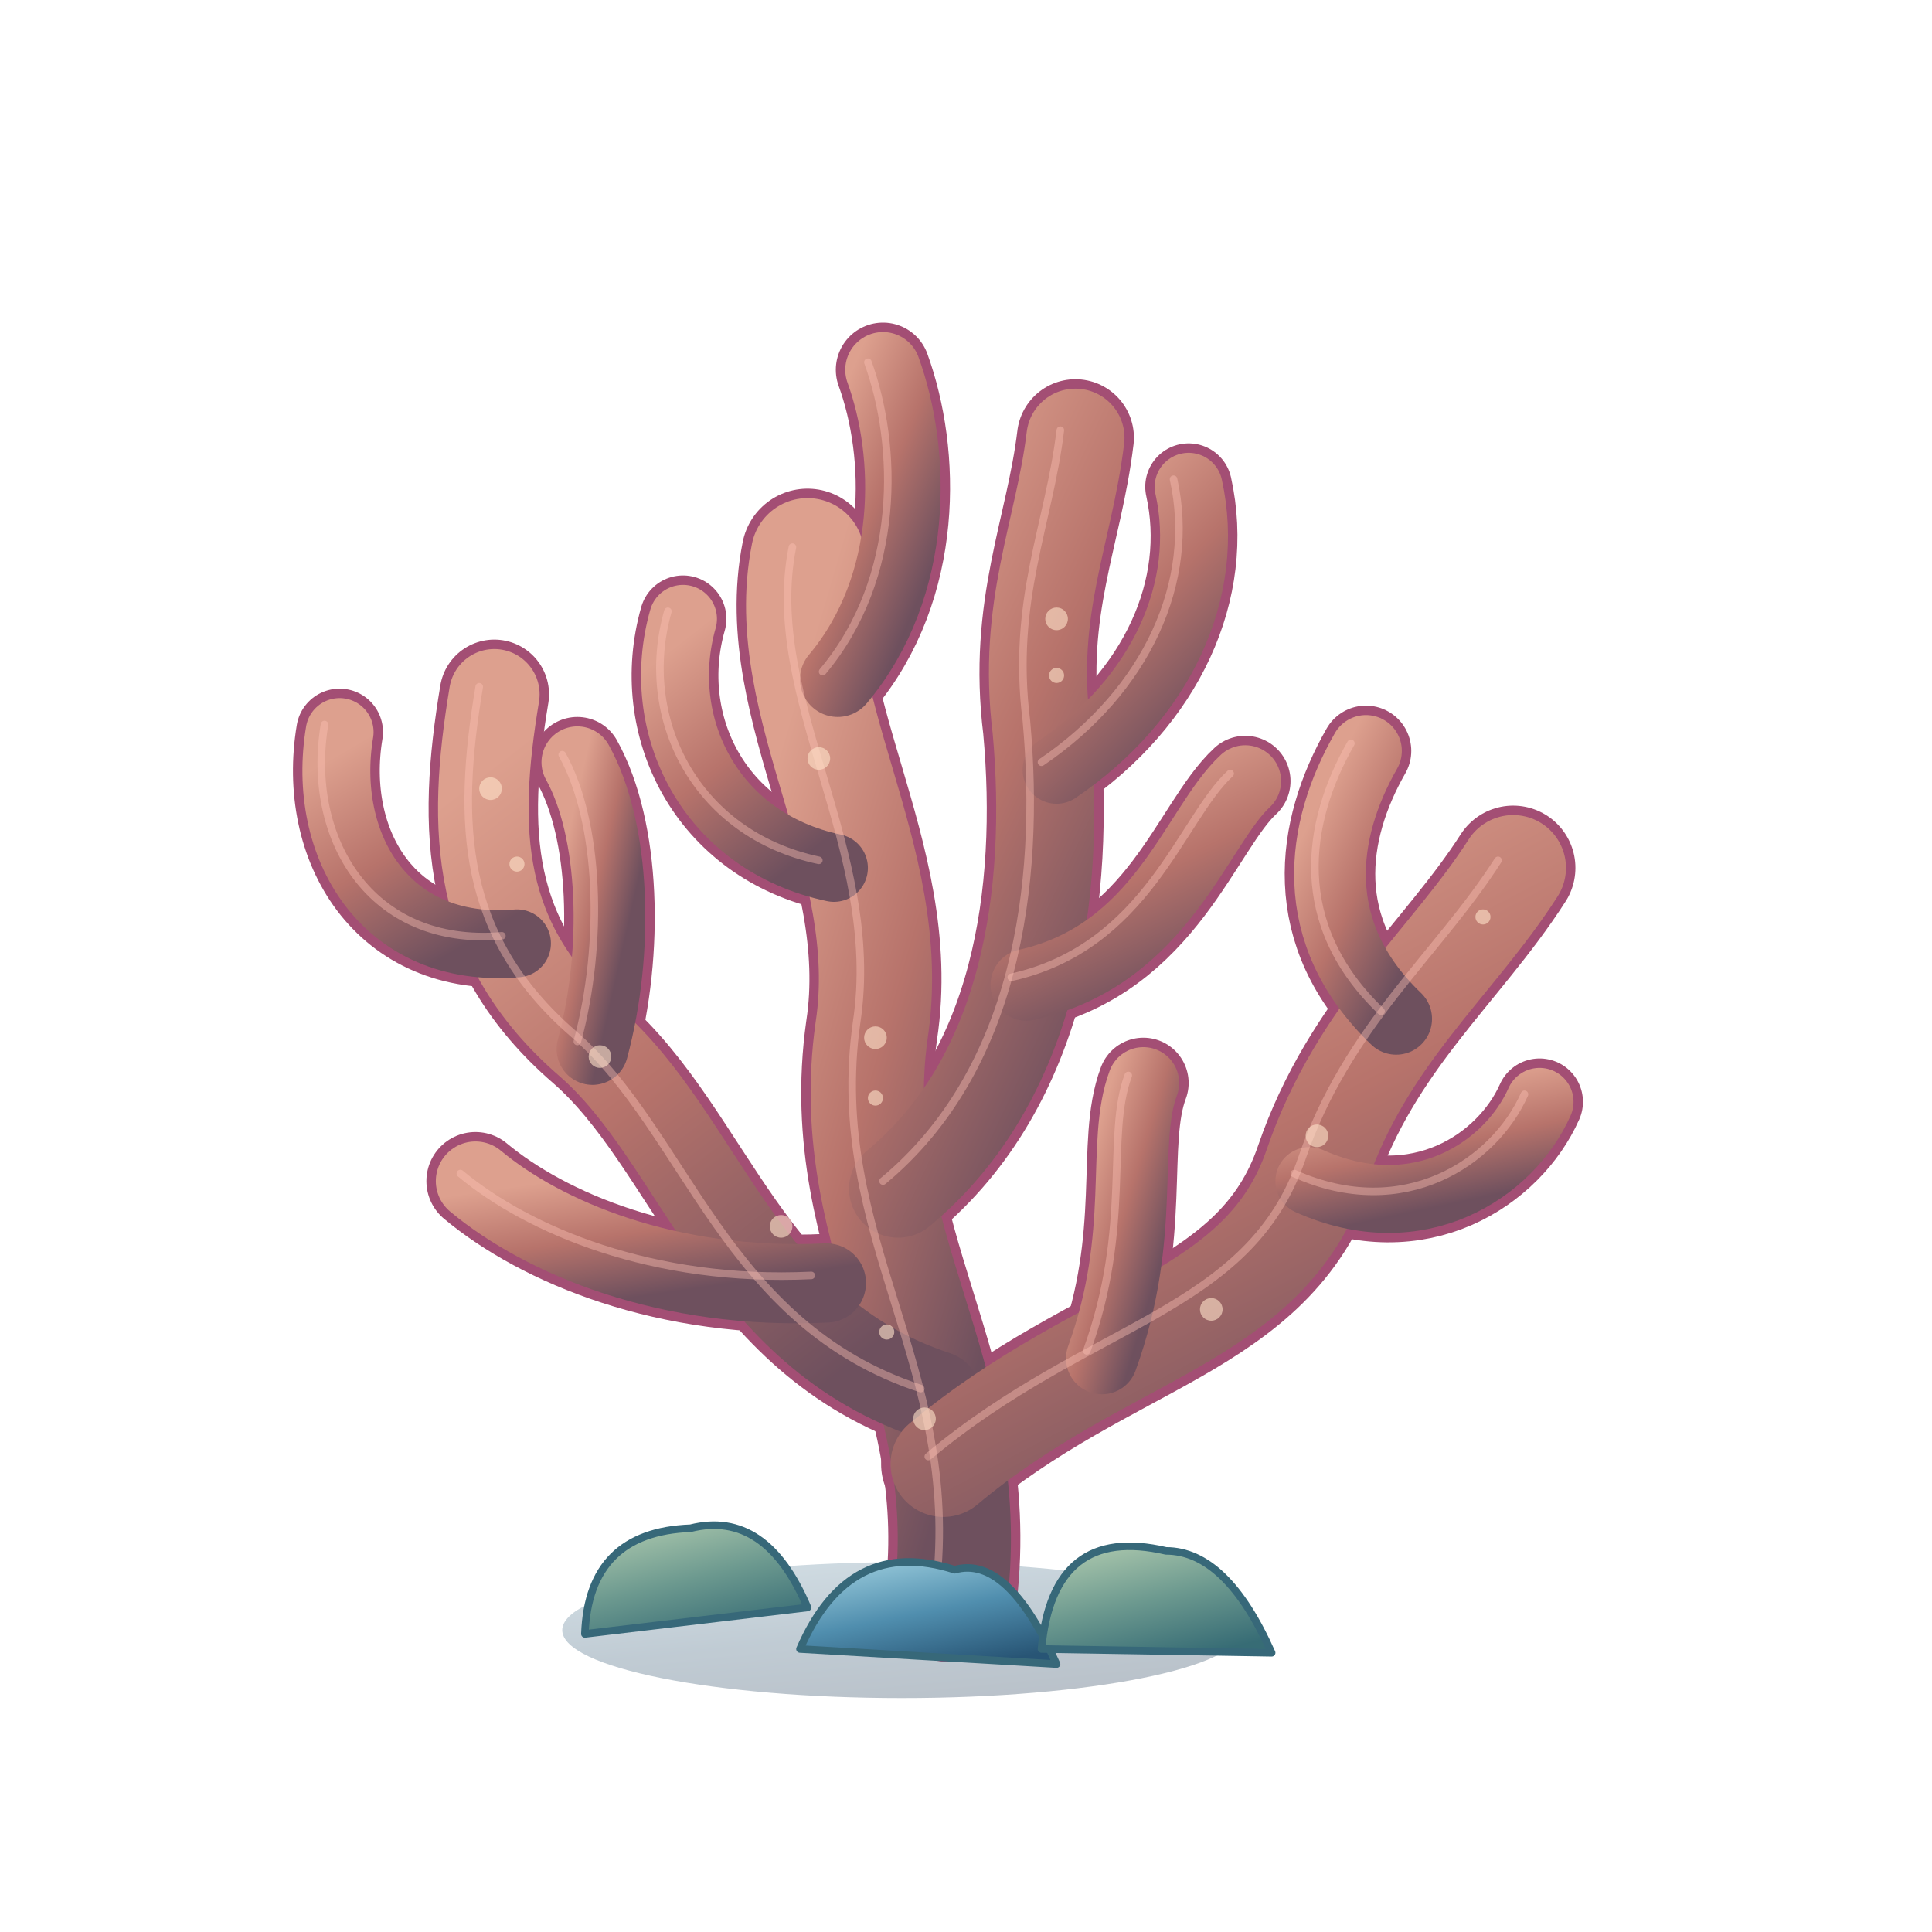
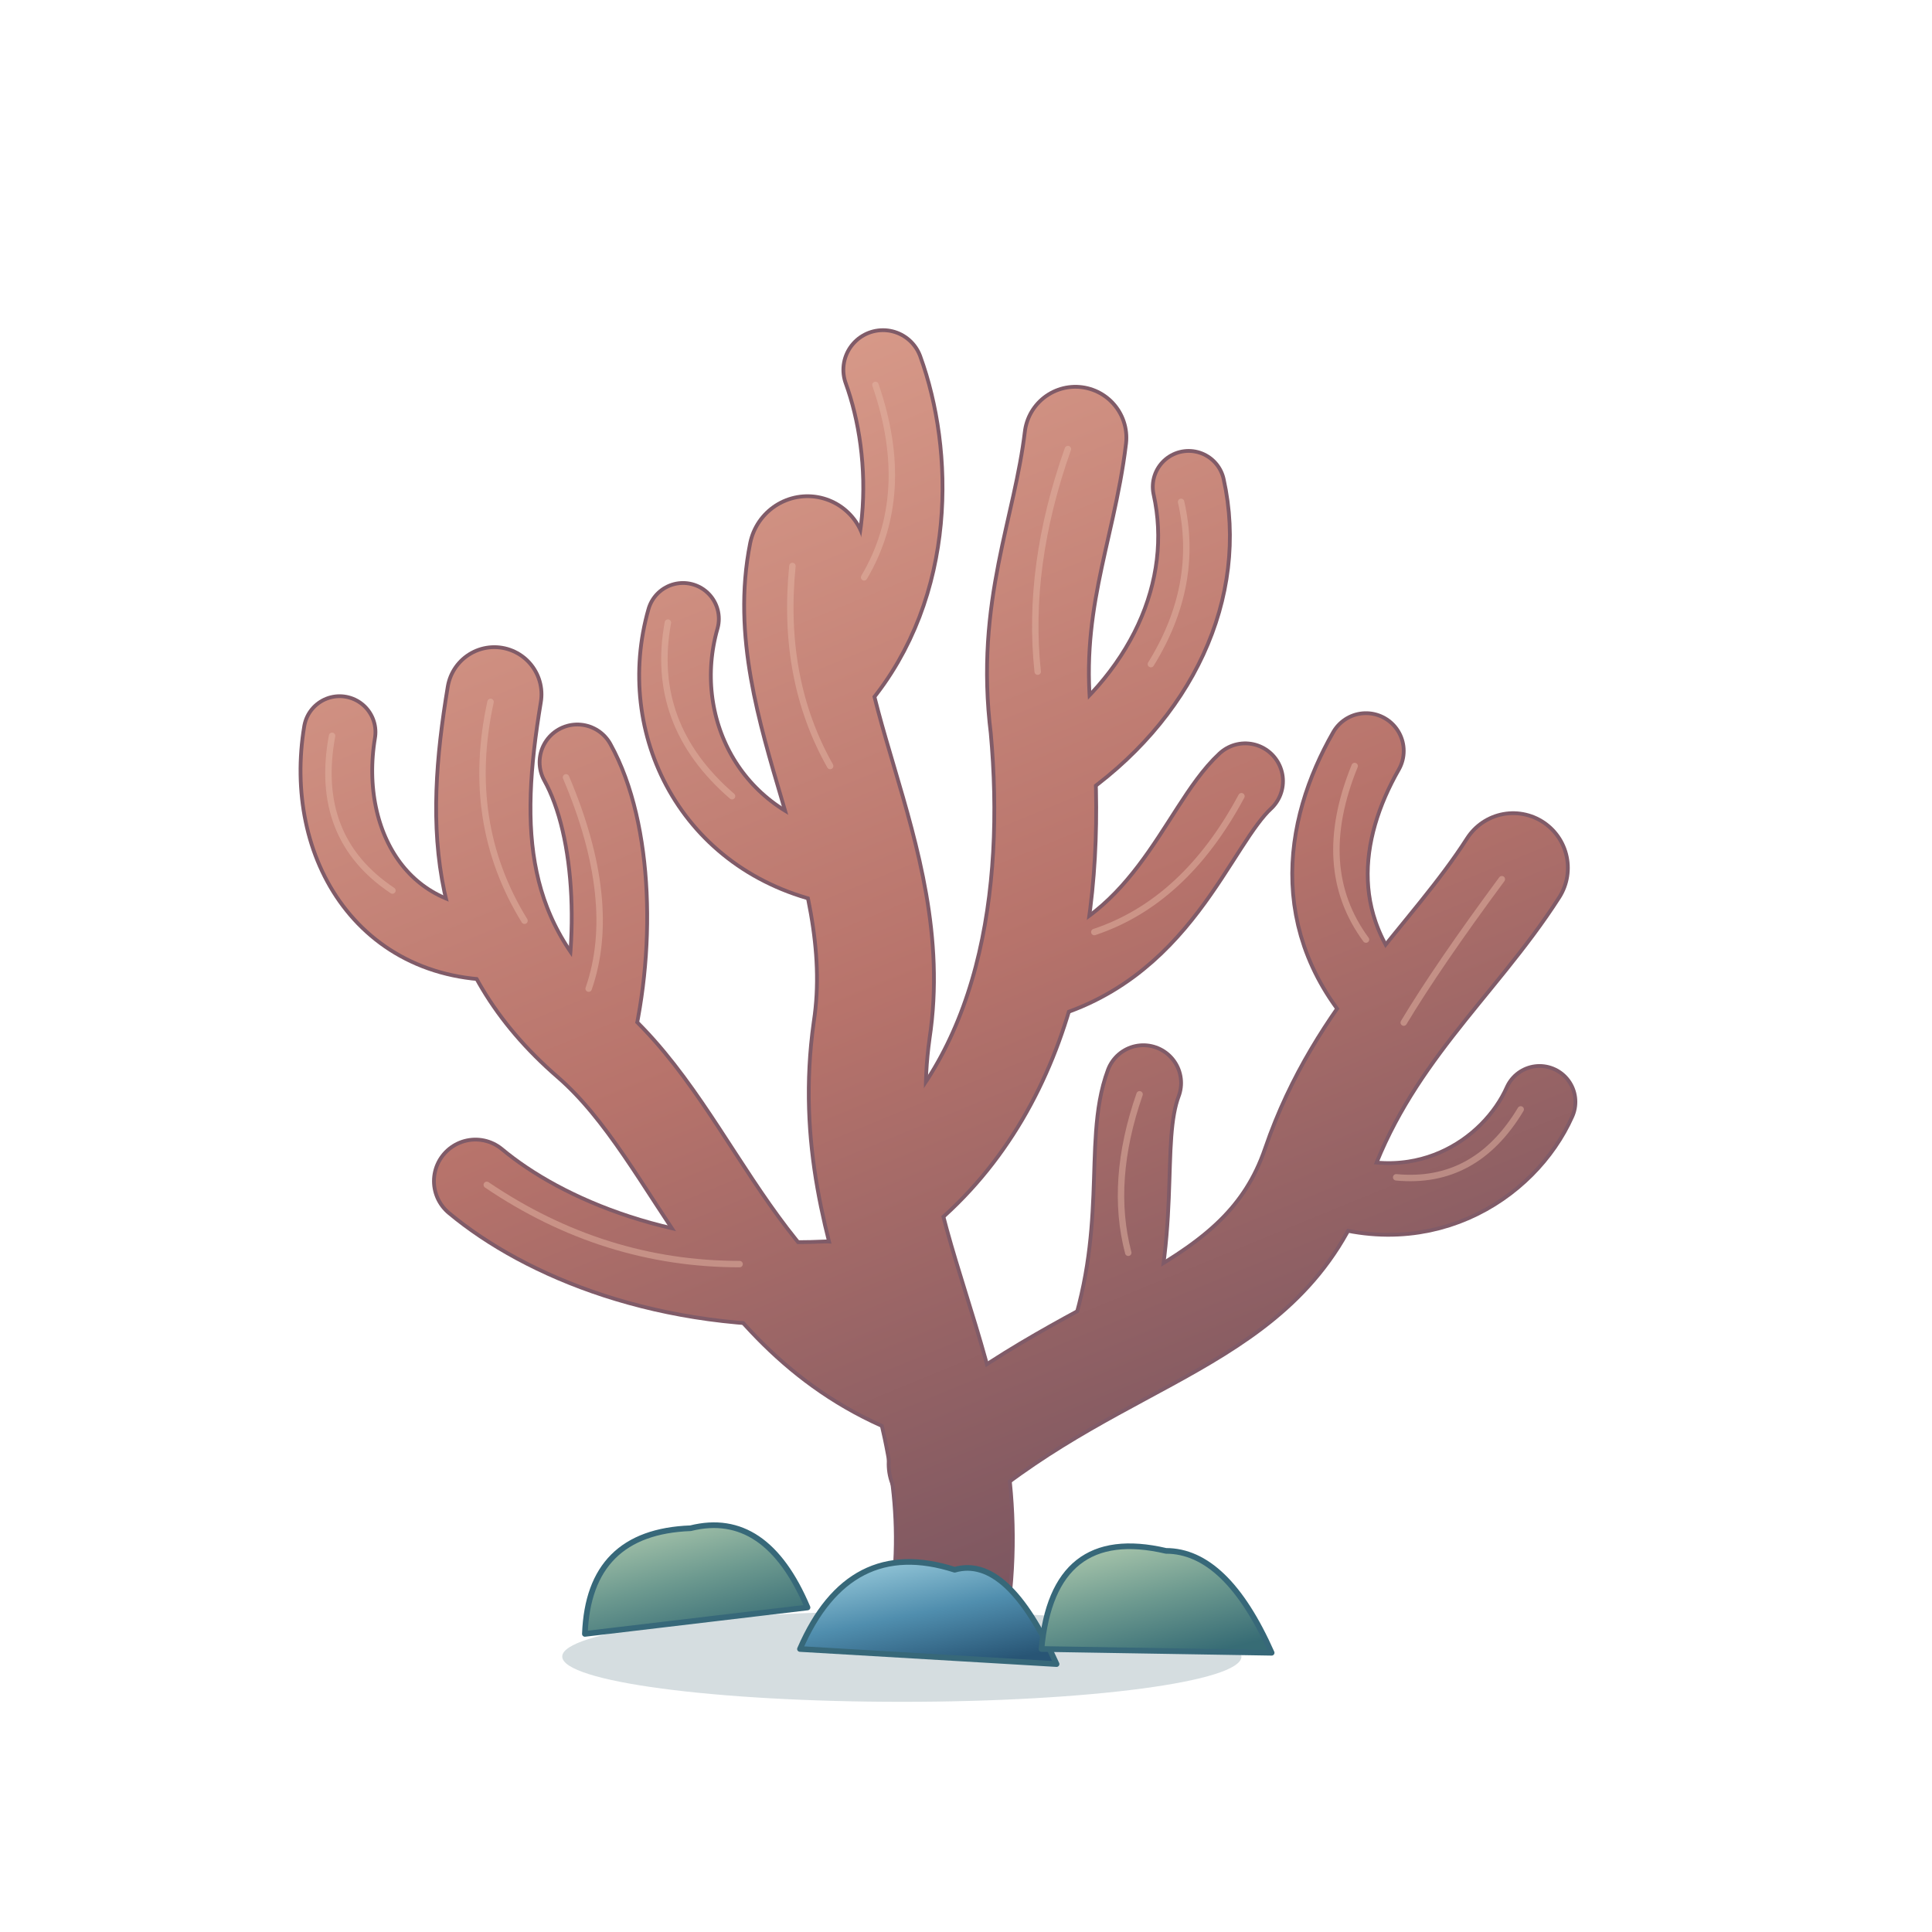
- <svg xmlns="http://www.w3.org/2000/svg" width="512" height="512" viewBox="0 0 512 512" fill="none" role="img" aria-labelledby="10-coral-bloom-title 10-coral-bloom-desc">
+ <svg xmlns="http://www.w3.org/2000/svg" width="512" height="512" viewBox="0 0 512 512" fill="none" role="img" aria-labelledby="10-coral-bloom-title 10-coral-bloom-desc" preserveAspectRatio="xMidYMid meet">
  <defs>
-     <linearGradient id="10-coral-bloom-orange" x1=".22" y1="0" x2=".72" y2="1">
-       <stop offset="0.0" stop-color="#e6b681" />
-       <stop offset="0.5" stop-color="#c5805d" />
-       <stop offset="1.0" stop-color="#7c554b" />
-     </linearGradient>
-     <linearGradient id="10-coral-bloom-gold" x1=".22" y1="0" x2=".72" y2="1">
-       <stop offset="0.0" stop-color="#efe0ae" />
-       <stop offset="0.5" stop-color="#c1ac70" />
-       <stop offset="1.0" stop-color="#86794e" />
-     </linearGradient>
-     <linearGradient id="10-coral-bloom-coral" x1=".22" y1="0" x2=".72" y2="1">
+     <linearGradient id="10-coral-bloom-coral" x1="160" y1="80" x2="310" y2="445" gradientUnits="userSpaceOnUse">
      <stop offset="0.0" stop-color="#dda08e" />
      <stop offset="0.5" stop-color="#b7736b" />
      <stop offset="1.0" stop-color="#6e505e" />
    </linearGradient>
    <linearGradient id="10-coral-bloom-blue" x1=".22" y1="0" x2=".72" y2="1">
      <stop offset="0.0" stop-color="#97c9da" />
      <stop offset="0.5" stop-color="#508eae" />
      <stop offset="1.0" stop-color="#285575" />
    </linearGradient>
-     <linearGradient id="10-coral-bloom-tang" x1=".22" y1="0" x2=".72" y2="1">
-       <stop offset="0.0" stop-color="#7abed6" />
-       <stop offset="0.5" stop-color="#317caa" />
-       <stop offset="1.0" stop-color="#173c66" />
-     </linearGradient>
-     <linearGradient id="10-coral-bloom-navy" x1=".22" y1="0" x2=".72" y2="1">
-       <stop offset="0.0" stop-color="#658da3" />
-       <stop offset="0.5" stop-color="#2d536f" />
-       <stop offset="1.0" stop-color="#142f4a" />
-     </linearGradient>
    <linearGradient id="10-coral-bloom-green" x1=".22" y1="0" x2=".72" y2="1">
      <stop offset="0.0" stop-color="#a9c6ac" />
      <stop offset="0.5" stop-color="#6c998f" />
      <stop offset="1.0" stop-color="#376c75" />
    </linearGradient>
-     <linearGradient id="10-coral-bloom-shellgreen" x1=".22" y1="0" x2=".72" y2="1">
-       <stop offset="0.0" stop-color="#a6bda2" />
-       <stop offset="0.5" stop-color="#72938b" />
-       <stop offset="1.0" stop-color="#355e68" />
-     </linearGradient>
-     <linearGradient id="10-coral-bloom-mint" x1=".22" y1="0" x2=".72" y2="1">
-       <stop offset="0.0" stop-color="#bee0cf" />
-       <stop offset="0.5" stop-color="#74b2ae" />
-       <stop offset="1.0" stop-color="#386f80" />
-     </linearGradient>
-     <linearGradient id="10-coral-bloom-white" x1=".22" y1="0" x2=".72" y2="1">
-       <stop offset="0.0" stop-color="#ebf1eb" />
-       <stop offset="0.5" stop-color="#a8c7d2" />
-       <stop offset="1.0" stop-color="#5b87a4" />
-     </linearGradient>
-     <linearGradient id="10-coral-bloom-purple" x1=".22" y1="0" x2=".72" y2="1">
-       <stop offset="0.0" stop-color="#c5d5d6" />
-       <stop offset="0.5" stop-color="#819bad" />
-       <stop offset="1.0" stop-color="#506584" />
-     </linearGradient>
-     <linearGradient id="10-coral-bloom-jelly" x1=".22" y1="0" x2=".72" y2="1">
-       <stop offset="0.0" stop-color="#daf2ee" />
-       <stop offset="0.5" stop-color="#91c3d0" />
-       <stop offset="1.0" stop-color="#587ca9" />
-     </linearGradient>
-     <linearGradient id="10-coral-bloom-pearl" x1=".22" y1="0" x2=".72" y2="1">
-       <stop offset="0.0" stop-color="#f4f0df" />
-       <stop offset="0.5" stop-color="#c9dad7" />
-       <stop offset="1.0" stop-color="#7ba9b7" />
-     </linearGradient>
-     <linearGradient id="10-coral-bloom-glass" x1=".22" y1="0" x2=".72" y2="1">
-       <stop offset="0.0" stop-color="#cce7df" />
-       <stop offset="0.5" stop-color="#74aaba" />
-       <stop offset="1.0" stop-color="#385f7c" />
-     </linearGradient>
-     <linearGradient id="10-coral-bloom-sand" x1=".22" y1="0" x2=".72" y2="1">
-       <stop offset="0.0" stop-color="#e1d5b3" />
-       <stop offset="0.5" stop-color="#b6a58c" />
-       <stop offset="1.0" stop-color="#7c7773" />
-     </linearGradient>
-     <linearGradient id="10-coral-bloom-wood" x1=".22" y1="0" x2=".72" y2="1">
-       <stop offset="0.0" stop-color="#c0ab8c" />
-       <stop offset="0.5" stop-color="#968274" />
-       <stop offset="1.0" stop-color="#5c5554" />
-     </linearGradient>
-     <linearGradient id="10-coral-bloom-ink" x1=".22" y1="0" x2=".72" y2="1">
-       <stop offset="0.0" stop-color="#385774" />
-       <stop offset="0.5" stop-color="#18364f" />
-       <stop offset="1.0" stop-color="#0a1e33" />
-     </linearGradient>
-     <linearGradient id="10-coral-bloom-iris" x1=".22" y1="0" x2=".72" y2="1">
-       <stop offset="0.0" stop-color="#b3d8d7" />
-       <stop offset="0.5" stop-color="#427f9b" />
-       <stop offset="1.0" stop-color="#173d5a" />
-     </linearGradient>
-     <linearGradient id="10-coral-bloom-irisAmber" x1=".22" y1="0" x2=".72" y2="1">
-       <stop offset="0.0" stop-color="#d0bc8d" />
-       <stop offset="0.5" stop-color="#7b806a" />
-       <stop offset="1.0" stop-color="#304b51" />
-     </linearGradient>
-     <linearGradient id="10-coral-bloom-irisViolet" x1=".22" y1="0" x2=".72" y2="1">
-       <stop offset="0.0" stop-color="#c1c5d9" />
-       <stop offset="0.5" stop-color="#7d8da8" />
-       <stop offset="1.0" stop-color="#405674" />
-     </linearGradient>
-     <linearGradient id="10-coral-bloom-foam" x1=".22" y1="0" x2=".72" y2="1">
-       <stop offset="0.0" stop-color="#f3f3e4" />
-       <stop offset="0.5" stop-color="#c2e2e4" />
-       <stop offset="1.0" stop-color="#74b5cb" />
-     </linearGradient>
-     <radialGradient id="10-coral-bloom-bell">
-       <stop stop-color="#c4e5ea" stop-opacity=".75" />
-       <stop offset=".6" stop-color="#6fb1c4" stop-opacity=".48" />
-       <stop offset="1" stop-color="#6496b7" stop-opacity=".76" />
-     </radialGradient>
  </defs>
  <g stroke-linecap="round" stroke-linejoin="round">
-     <ellipse cx="239" cy="432" rx="90" ry="18" fill="url(#10-coral-bloom-navy)" opacity=".3" />
-     <path d="M252 423 C259 364 223 330 231 273 C238 227 206 187 214 147" fill="none" stroke="#a34e74" stroke-width="35" />
-     <path d="M248 370 C196 353 186 302 156 276 C126 250 125 220 131 184" fill="none" stroke="#a34e74" stroke-width="29" />
-     <path d="M219 340 C177 342 144 328 126 313" fill="none" stroke="#a34e74" stroke-width="26" />
-     <path d="M157 278 C164 252 163 220 153 202" fill="none" stroke="#a34e74" stroke-width="24" />
-     <path d="M137 250 C102 253 85 224 90 194" fill="none" stroke="#a34e74" stroke-width="23" />
-     <path d="M238 315 C273 286 280 237 276 193 C272 161 282 141 285 116" fill="none" stroke="#a34e74" stroke-width="31" />
-     <path d="M280 204 C308 185 321 156 315 129" fill="none" stroke="#a34e74" stroke-width="23" />
-     <path d="M272 261 C308 253 317 219 330 207" fill="none" stroke="#a34e74" stroke-width="24" />
-     <path d="M250 388 C293 352 335 350 349 309 C361 274 385 255 401 230" fill="none" stroke="#a34e74" stroke-width="33" />
-     <path d="M347 313 C376 326 400 310 408 292" fill="none" stroke="#a34e74" stroke-width="23" />
-     <path d="M370 270 C346 247 350 220 362 199" fill="none" stroke="#a34e74" stroke-width="24" />
-     <path d="M292 360 C304 327 297 303 303 287" fill="none" stroke="#a34e74" stroke-width="24" />
-     <path d="M221 230 C188 223 173 192 181 164" fill="none" stroke="#a34e74" stroke-width="23" />
-     <path d="M222 180 C243 155 242 120 234 98" fill="none" stroke="#a34e74" stroke-width="25" />
-     <path d="M252 423 C259 364 223 330 231 273 C238 227 206 187 214 147" fill="none" stroke="url(#10-coral-bloom-coral)" stroke-width="30" />
-     <path d="M248 370 C196 353 186 302 156 276 C126 250 125 220 131 184" fill="none" stroke="url(#10-coral-bloom-coral)" stroke-width="24" />
-     <path d="M219 340 C177 342 144 328 126 313" fill="none" stroke="url(#10-coral-bloom-coral)" stroke-width="21" />
-     <path d="M157 278 C164 252 163 220 153 202" fill="none" stroke="url(#10-coral-bloom-coral)" stroke-width="19" />
-     <path d="M137 250 C102 253 85 224 90 194" fill="none" stroke="url(#10-coral-bloom-coral)" stroke-width="18" />
-     <path d="M238 315 C273 286 280 237 276 193 C272 161 282 141 285 116" fill="none" stroke="url(#10-coral-bloom-coral)" stroke-width="26" />
-     <path d="M280 204 C308 185 321 156 315 129" fill="none" stroke="url(#10-coral-bloom-coral)" stroke-width="18" />
-     <path d="M272 261 C308 253 317 219 330 207" fill="none" stroke="url(#10-coral-bloom-coral)" stroke-width="19" />
-     <path d="M250 388 C293 352 335 350 349 309 C361 274 385 255 401 230" fill="none" stroke="url(#10-coral-bloom-coral)" stroke-width="28" />
-     <path d="M347 313 C376 326 400 310 408 292" fill="none" stroke="url(#10-coral-bloom-coral)" stroke-width="18" />
-     <path d="M370 270 C346 247 350 220 362 199" fill="none" stroke="url(#10-coral-bloom-coral)" stroke-width="19" />
-     <path d="M292 360 C304 327 297 303 303 287" fill="none" stroke="url(#10-coral-bloom-coral)" stroke-width="19" />
-     <path d="M221 230 C188 223 173 192 181 164" fill="none" stroke="url(#10-coral-bloom-coral)" stroke-width="18" />
-     <path d="M222 180 C243 155 242 120 234 98" fill="none" stroke="url(#10-coral-bloom-coral)" stroke-width="20" />
-     <path d="M252 423 C259 364 223 330 231 273 C238 227 206 187 214 147" fill="none" stroke="#ffc4b7" stroke-width="2" opacity=".4" transform="translate(-4 -2)" />
-     <path d="M248 370 C196 353 186 302 156 276 C126 250 125 220 131 184" fill="none" stroke="#ffc4b7" stroke-width="2" opacity=".4" transform="translate(-4 -2)" />
-     <path d="M219 340 C177 342 144 328 126 313" fill="none" stroke="#ffc4b7" stroke-width="2" opacity=".4" transform="translate(-4 -2)" />
-     <path d="M157 278 C164 252 163 220 153 202" fill="none" stroke="#ffc4b7" stroke-width="2" opacity=".4" transform="translate(-4 -2)" />
-     <path d="M137 250 C102 253 85 224 90 194" fill="none" stroke="#ffc4b7" stroke-width="2" opacity=".4" transform="translate(-4 -2)" />
-     <path d="M238 315 C273 286 280 237 276 193 C272 161 282 141 285 116" fill="none" stroke="#ffc4b7" stroke-width="2" opacity=".4" transform="translate(-4 -2)" />
-     <path d="M280 204 C308 185 321 156 315 129" fill="none" stroke="#ffc4b7" stroke-width="2" opacity=".4" transform="translate(-4 -2)" />
-     <path d="M272 261 C308 253 317 219 330 207" fill="none" stroke="#ffc4b7" stroke-width="2" opacity=".4" transform="translate(-4 -2)" />
-     <path d="M250 388 C293 352 335 350 349 309 C361 274 385 255 401 230" fill="none" stroke="#ffc4b7" stroke-width="2" opacity=".4" transform="translate(-4 -2)" />
-     <path d="M347 313 C376 326 400 310 408 292" fill="none" stroke="#ffc4b7" stroke-width="2" opacity=".4" transform="translate(-4 -2)" />
-     <path d="M370 270 C346 247 350 220 362 199" fill="none" stroke="#ffc4b7" stroke-width="2" opacity=".4" transform="translate(-4 -2)" />
-     <path d="M292 360 C304 327 297 303 303 287" fill="none" stroke="#ffc4b7" stroke-width="2" opacity=".4" transform="translate(-4 -2)" />
-     <path d="M221 230 C188 223 173 192 181 164" fill="none" stroke="#ffc4b7" stroke-width="2" opacity=".4" transform="translate(-4 -2)" />
-     <path d="M222 180 C243 155 242 120 234 98" fill="none" stroke="#ffc4b7" stroke-width="2" opacity=".4" transform="translate(-4 -2)" />
-     <path d="M155 433 Q156 406 183 405 Q203 400 214 426Z" fill="url(#10-coral-bloom-green)" stroke="#376879" stroke-width="2.0" />
-     <path d="M212 437 Q225 407 253 416 Q267 412 280 441Z" fill="url(#10-coral-bloom-blue)" stroke="#376879" stroke-width="2.0" />
-     <path d="M276 437 Q279 404 309 411 Q325 411 337 438Z" fill="url(#10-coral-bloom-green)" stroke="#376879" stroke-width="2.0" />
-     <g opacity=".6">
-       <ellipse cx="130" cy="209" rx="3" ry="3" fill="#ffe3c9" />
-       <ellipse cx="137" cy="229" rx="2" ry="2" fill="#ffe3c9" />
-       <ellipse cx="159" cy="280" rx="3" ry="3" fill="#ffe3c9" />
-       <ellipse cx="207" cy="325" rx="3" ry="3" fill="#ffe3c9" />
-       <ellipse cx="232" cy="291" rx="2" ry="2" fill="#ffe3c9" />
-       <ellipse cx="232" cy="275" rx="3" ry="3" fill="#ffe3c9" />
-       <ellipse cx="280" cy="164" rx="3" ry="3" fill="#ffe3c9" />
-       <ellipse cx="280" cy="179" rx="2" ry="2" fill="#ffe3c9" />
-       <ellipse cx="321" cy="347" rx="3" ry="3" fill="#ffe3c9" />
-       <ellipse cx="349" cy="301" rx="3" ry="3" fill="#ffe3c9" />
-       <ellipse cx="393" cy="243" rx="2" ry="2" fill="#ffe3c9" />
-       <ellipse cx="245" cy="376" rx="3" ry="3" fill="#ffe3c9" />
-       <ellipse cx="235" cy="353" rx="2" ry="2" fill="#ffe3c9" />
-       <ellipse cx="217" cy="201" rx="3" ry="3" fill="#ffe3c9" />
-     </g>
+     <ellipse cx="239" cy="439" rx="90" ry="12" fill="#174455" opacity=".18" />
+     <path d="M252 423 C259 364 223 330 231 273 C238 227 206 187 214 147" fill="none" stroke="#805b68" stroke-width="32.0" />
+     <path d="M248 370 C196 353 186 302 156 276 C126 250 125 220 131 184" fill="none" stroke="#805b68" stroke-width="26.0" />
+     <path d="M219 340 C177 342 144 328 126 313" fill="none" stroke="#805b68" stroke-width="23.0" />
+     <path d="M157 278 C164 252 163 220 153 202" fill="none" stroke="#805b68" stroke-width="21.0" />
+     <path d="M137 250 C102 253 85 224 90 194" fill="none" stroke="#805b68" stroke-width="20.0" />
+     <path d="M238 315 C273 286 280 237 276 193 C272 161 282 141 285 116" fill="none" stroke="#805b68" stroke-width="28.0" />
+     <path d="M280 204 C308 185 321 156 315 129" fill="none" stroke="#805b68" stroke-width="20.0" />
+     <path d="M272 261 C308 253 317 219 330 207" fill="none" stroke="#805b68" stroke-width="21.0" />
+     <path d="M250 388 C293 352 335 350 349 309 C361 274 385 255 401 230" fill="none" stroke="#805b68" stroke-width="30.0" />
+     <path d="M347 313 C376 326 400 310 408 292" fill="none" stroke="#805b68" stroke-width="20.0" />
+     <path d="M370 270 C346 247 350 220 362 199" fill="none" stroke="#805b68" stroke-width="21.0" />
+     <path d="M292 360 C304 327 297 303 303 287" fill="none" stroke="#805b68" stroke-width="21.0" />
+     <path d="M221 230 C188 223 173 192 181 164" fill="none" stroke="#805b68" stroke-width="20.0" />
+     <path d="M222 180 C243 155 242 120 234 98" fill="none" stroke="#805b68" stroke-width="22.0" />
+     <path d="M252 423 C259 364 223 330 231 273 C238 227 206 187 214 147" fill="none" stroke="url(#10-coral-bloom-coral)" stroke-width="30.0" />
+     <path d="M248 370 C196 353 186 302 156 276 C126 250 125 220 131 184" fill="none" stroke="url(#10-coral-bloom-coral)" stroke-width="24.0" />
+     <path d="M219 340 C177 342 144 328 126 313" fill="none" stroke="url(#10-coral-bloom-coral)" stroke-width="21.0" />
+     <path d="M157 278 C164 252 163 220 153 202" fill="none" stroke="url(#10-coral-bloom-coral)" stroke-width="19.0" />
+     <path d="M137 250 C102 253 85 224 90 194" fill="none" stroke="url(#10-coral-bloom-coral)" stroke-width="18.0" />
+     <path d="M238 315 C273 286 280 237 276 193 C272 161 282 141 285 116" fill="none" stroke="url(#10-coral-bloom-coral)" stroke-width="26.0" />
+     <path d="M280 204 C308 185 321 156 315 129" fill="none" stroke="url(#10-coral-bloom-coral)" stroke-width="18.0" />
+     <path d="M272 261 C308 253 317 219 330 207" fill="none" stroke="url(#10-coral-bloom-coral)" stroke-width="19.0" />
+     <path d="M250 388 C293 352 335 350 349 309 C361 274 385 255 401 230" fill="none" stroke="url(#10-coral-bloom-coral)" stroke-width="28.0" />
+     <path d="M347 313 C376 326 400 310 408 292" fill="none" stroke="url(#10-coral-bloom-coral)" stroke-width="18.0" />
+     <path d="M370 270 C346 247 350 220 362 199" fill="none" stroke="url(#10-coral-bloom-coral)" stroke-width="19.0" />
+     <path d="M292 360 C304 327 297 303 303 287" fill="none" stroke="url(#10-coral-bloom-coral)" stroke-width="19.0" />
+     <path d="M221 230 C188 223 173 192 181 164" fill="none" stroke="url(#10-coral-bloom-coral)" stroke-width="18.0" />
+     <path d="M222 180 C243 155 242 120 234 98" fill="none" stroke="url(#10-coral-bloom-coral)" stroke-width="20.0" />
+     <path d="M210 150 Q207 180 220 203" fill="none" stroke="#e4b6a4" stroke-width="1.7" opacity=".5" />
+     <path d="M130 186 Q123 218 139 244" fill="none" stroke="#e4b6a4" stroke-width="1.7" opacity=".5" />
+     <path d="M88 195 Q83 222 104 236" fill="none" stroke="#e4b6a4" stroke-width="1.7" opacity=".5" />
+     <path d="M150 206 Q164 239 156 262" fill="none" stroke="#e4b6a4" stroke-width="1.7" opacity=".5" />
+     <path d="M177 165 Q172 192 194 211" fill="none" stroke="#e4b6a4" stroke-width="1.7" opacity=".5" />
+     <path d="M232 102 Q242 131 229 153" fill="none" stroke="#e4b6a4" stroke-width="1.7" opacity=".5" />
+     <path d="M283 119 Q272 150 275 178" fill="none" stroke="#e4b6a4" stroke-width="1.7" opacity=".5" />
+     <path d="M313 133 Q318 155 305 176" fill="none" stroke="#e4b6a4" stroke-width="1.7" opacity=".5" />
+     <path d="M329 211 Q314 239 290 247" fill="none" stroke="#e4b6a4" stroke-width="1.7" opacity=".5" />
+     <path d="M359 203 Q348 230 362 249" fill="none" stroke="#e4b6a4" stroke-width="1.7" opacity=".5" />
+     <path d="M398 233 Q381 256 372 271" fill="none" stroke="#e4b6a4" stroke-width="1.7" opacity=".5" />
+     <path d="M403 294 Q391 314 370 312" fill="none" stroke="#e4b6a4" stroke-width="1.7" opacity=".5" />
+     <path d="M302 290 Q294 313 299 332" fill="none" stroke="#e4b6a4" stroke-width="1.7" opacity=".5" />
+     <path d="M129 314 Q160 335 196 335" fill="none" stroke="#e4b6a4" stroke-width="1.7" opacity=".5" />
+     <path d="M155 433 Q156 406 183 405 Q203 400 214 426Z" fill="url(#10-coral-bloom-green)" stroke="#376879" stroke-width="1.5" />
+     <path d="M212 437 Q225 407 253 416 Q267 412 280 441Z" fill="url(#10-coral-bloom-blue)" stroke="#376879" stroke-width="1.5" />
+     <path d="M276 437 Q279 404 309 411 Q325 411 337 438Z" fill="url(#10-coral-bloom-green)" stroke="#376879" stroke-width="1.5" />
  </g>
</svg>
